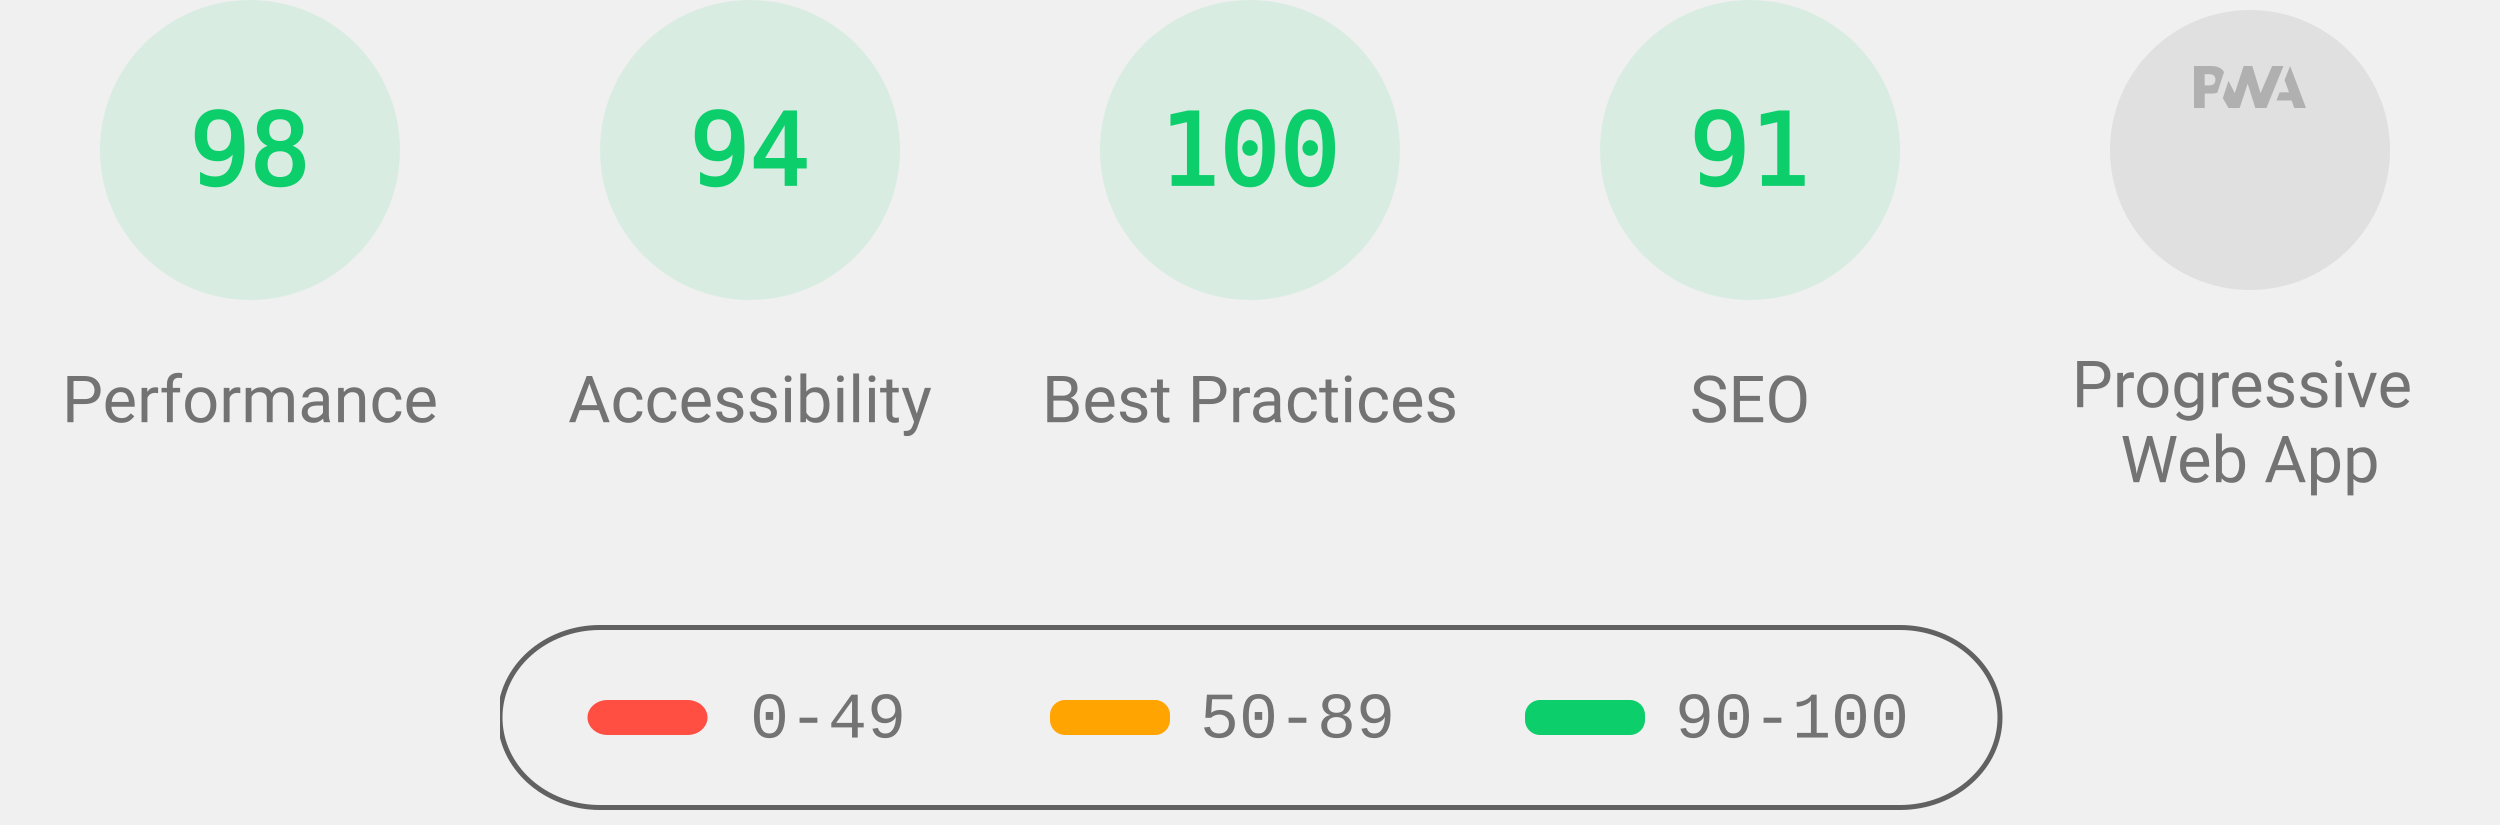
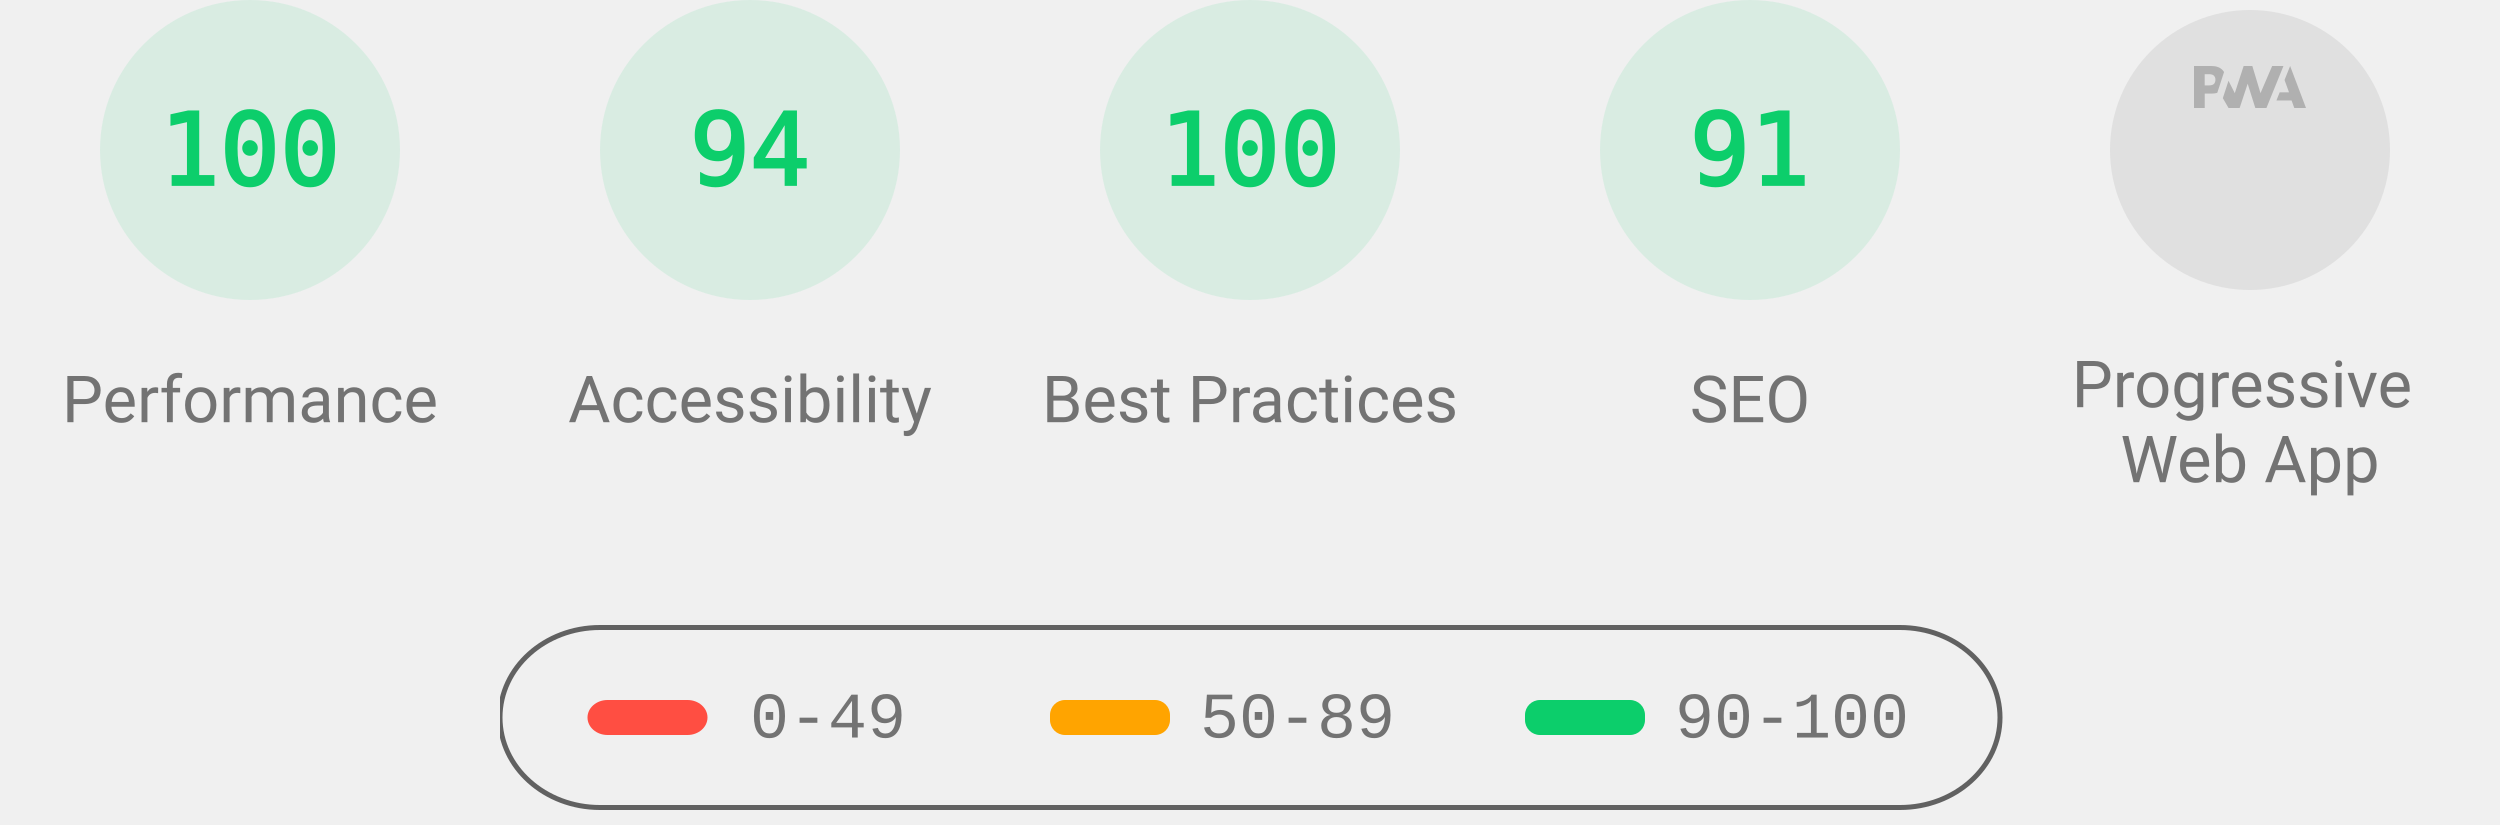
<svg xmlns="http://www.w3.org/2000/svg" class="theme--agnostic" fill="none" width="1000" height="330">
  <style>
			.gauge-base {
				opacity: 0.1
			}

			.gauge-arc {
				fill: none;
				animation-delay: 250ms;
				stroke-linecap: round;
				transform: rotate(-90deg);
				transform-origin: 100px 60px;
				animation: load-gauge 1s ease forwards
			}

			.guage-text {
				font-size: 40px;
				font-family: monospace;
				text-align: center
			}

			.guage-red {
				color: #ff4e42;
				fill: #ff4e42;
				stroke: #ff4e42
			}
			.guage-orange {
				color: #ffa400;
				fill: #ffa400;
				stroke: #ffa400
			}
			.guage-green {
				color: #0cce6b;
				fill: #0cce6b;
				stroke: #0cce6b
			}
			.theme--agnostic .guage-undefined {
				color: #5c5c5c;
				fill: #5c5c5c;
				stroke: #5c5c5c
			}
			.theme--light .guage-undefined {
				color: #1e1e1e;
				fill: #1e1e1e;
				stroke: #1e1e1e
			}
			.theme--dark .guage-undefined {
				color: #f5f5f5;
				fill: #f5f5f5;
				stroke: #f5f5f5
			}

			.guage-title {
				stroke: none;
				font-size: 26px;
				line-height: 26px;
				font-family: Roboto, Halvetica, Arial, sans-serif
			}
			.metric.guage-title {
				font-family: 'Courier New', Courier, monospace
			}
			.theme--agnostic .guage-title {
				color: #737373;
				fill: #737373
			}
			.theme--light .guage-title {
				color: #212121;
				fill: #212121
			}
			.theme--dark .guage-title {
				color: #f5f5f5;
				fill: #f5f5f5
			}

			@keyframes load-gauge {
				from {
					stroke-dasharray: 0 352.858
				}
			}
			.lh-gauge--pwa__disc {
				fill: #e0e0e0
			}
			.lh-gauge--pwa__logo {
				position: relative;
				fill: #b0b0b0
			}
			.lh-gauge--pwa__invisible {
				display: none
			}
			.lh-gauge--pwa__visible {
				display: inline
			}
			.guage-invisible {
				display: none
			}
			.lh-gauge--pwa__logo--primary-color {
				fill: #304ffe
			}
			.theme--agnostic .lh-gauge--pwa__logo--secondary-color {
				fill: #787878
			}
			.theme--light .lh-gauge--pwa__logo--secondary-color {
				fill: #3d3d3d
			}
			.theme--dark .lh-gauge--pwa__logo--secondary-color {
				fill: #d8b6b6
			}
			.theme--light #svg_2 {
				stroke: #00000022
			}
			.theme--agnostic #svg_2 {
				stroke: #616161
			}
			.theme--light #svg_2 {
				stroke: #00000022
			}
			.theme--dark #svg_2 {
				stroke: #f5f5f566
			}
		</style>
  <svg class="guage-div guage-perf guage-green" viewBox="0 0 200 200" width="200" height="200" x="0" y="0">
    <circle class="gauge-base" r="56" cx="100" cy="60" stroke-width="8" />
-     <circle class="gauge-arc guage-arc-1" r="56" cx="100" cy="60" stroke-width="8" style="stroke-dasharray: 344.821, 351.858;" />
-     <text class="guage-text" x="100px" y="60px" alignment-baseline="central" dominant-baseline="central" text-anchor="middle">98</text>
+     <circle class="gauge-arc guage-arc-1" r="56" cx="100" cy="60" stroke-width="8" style="stroke-dasharray: 351.858, 351.858;" />
+     <text class="guage-text" x="100px" y="60px" alignment-baseline="central" dominant-baseline="central" text-anchor="middle">100</text>
    <text class="guage-title" x="100px" y="160px" alignment-baseline="central" dominant-baseline="central" text-anchor="middle">Performance</text>
  </svg>,<svg class="guage-div guage-perf guage-green" viewBox="0 0 200 200" width="200" height="200" x="200" y="0">
    <circle class="gauge-base" r="56" cx="100" cy="60" stroke-width="8" />
    <circle class="gauge-arc guage-arc-1" r="56" cx="100" cy="60" stroke-width="8" style="stroke-dasharray: 330.747, 351.858;" />
    <text class="guage-text" x="100px" y="60px" alignment-baseline="central" dominant-baseline="central" text-anchor="middle">94</text>
    <text class="guage-title" x="100px" y="160px" alignment-baseline="central" dominant-baseline="central" text-anchor="middle">Accessibility</text>
  </svg>,<svg class="guage-div guage-perf guage-green" viewBox="0 0 200 200" width="200" height="200" x="400" y="0">
    <circle class="gauge-base" r="56" cx="100" cy="60" stroke-width="8" />
    <circle class="gauge-arc guage-arc-1" r="56" cx="100" cy="60" stroke-width="8" style="stroke-dasharray: 351.858, 351.858;" />
    <text class="guage-text" x="100px" y="60px" alignment-baseline="central" dominant-baseline="central" text-anchor="middle">100</text>
    <text class="guage-title" x="100px" y="160px" alignment-baseline="central" dominant-baseline="central" text-anchor="middle">Best Practices</text>
  </svg>,<svg class="guage-div guage-perf guage-green" viewBox="0 0 200 200" width="200" height="200" x="600" y="0">
    <circle class="gauge-base" r="56" cx="100" cy="60" stroke-width="8" />
    <circle class="gauge-arc guage-arc-1" r="56" cx="100" cy="60" stroke-width="8" style="stroke-dasharray: 320.191, 351.858;" />
    <text class="guage-text" x="100px" y="60px" alignment-baseline="central" dominant-baseline="central" text-anchor="middle">91</text>
    <text class="guage-title" x="100px" y="160px" alignment-baseline="central" dominant-baseline="central" text-anchor="middle">SEO</text>
  </svg>,<svg class="guage-div guage-pwa" viewBox="0 0 200 200" width="200" height="200" x="800" y="0">
    <svg viewBox="0 0 60 60" width="112" height="112" x="44" y="4">
      <defs>
        <linearGradient id="lh-gauge--pwa__check-circle__gradient-0" x1="50%" y1="0%" x2="50%" y2="100%">
          <stop stop-color="#00C852" offset="0%" />
          <stop stop-color="#009688" offset="100%" />
        </linearGradient>
        <linearGradient id="lh-gauge--pwa__installable__shadow-gradient-0" x1="76.056%" x2="24.111%" y1="82.995%" y2="24.735%">
          <stop stop-color="#A5D6A7" offset="0%" />
          <stop stop-color="#80CBC4" offset="100%" />
        </linearGradient>
        <linearGradient id="lh-gauge--pwa__fast-reliable__shadow-gradient-0" x1="76.056%" y1="82.995%" x2="25.678%" y2="26.493%">
          <stop stop-color="#64B5F6" offset="0%" />
          <stop stop-color="#2979FF" offset="100%" />
        </linearGradient>
        <g id="lh-gauge--pwa__fast-reliable-badge-0">
          <circle fill="#FFFFFF" cx="10" cy="10" r="10" />
          <path fill="#304FFE" d="M10 3.58l5.25 2.34v3.5c0 3.23-2.24 6.26-5.25 7-3.01-.74-5.25-3.77-5.25-7v-3.5L10 3.58zm-.47 10.74l2.76-4.83.03-.07c.04-.08 0-.24-.22-.24h-1.64l.47-3.26h-.47l-2.7 4.77c-.02.01.05-.1-.04.05-.09.16-.1.31.18.31h1.63l-.47 3.27h.47z" />
        </g>
        <g id="lh-gauge--pwa__installable-badge-0">
          <circle fill="#FFFFFF" cx="10" cy="10" r="10" />
          <path fill="#009688" d="M10 4.167A5.835 5.835 0 0 0 4.167 10 5.835 5.835 0 0 0 10 15.833 5.835 5.835 0 0 0 15.833 10 5.835 5.835 0 0 0 10 4.167zm2.917 6.416h-2.334v2.334H9.417v-2.334H7.083V9.417h2.334V7.083h1.166v2.334h2.334v1.166z" />
        </g>
      </defs>
      <g stroke="none" fill-rule="nonzero">
        <circle class="lh-gauge--pwa__disc" cx="30" cy="30" r="30" />
        <g class="lh-gauge--pwa__logo">
          <path d="M35.66 19.39l.7-1.75h2L37.4 15 38.6 12l3.4 9h-2.51l-.58-1.61z" />
          <path d="M33.52 21l3.65-9h-2.42l-2.5 5.82L30.5 12h-1.86l-1.9 5.82-1.35-2.65-1.21 3.72L25.4 21h2.38l1.72-5.2 1.64 5.2z" />
          <path fill-rule="nonzero" d="M20.3 17.91h1.48c.45 0 .85-.05 1.2-.15l.39-1.18 1.07-3.3a2.64 2.64 0 0 0-.28-.37c-.55-.6-1.36-.91-2.42-.91H18v9h2.3V17.9zm1.96-3.84c.22.22.33.5.33.87 0 .36-.1.65-.29.87-.2.23-.59.35-1.15.35h-.86v-2.41h.87c.52 0 .89.1 1.1.32z" />
        </g>
        <rect class="lh-gauge--pwa__component lh-gauge--pwa__na-line lh-gauge--pwa__invisible" fill="#FFFFFF" x="20" y="32" width="20" height="4" rx="2" />
        <g class="lh-gauge--pwa__component lh-gauge--pwa__fast-reliable-badge lh-gauge--pwa__invisible" transform="translate(20, 29)">
          <path fill="url(#lh-gauge--pwa__fast-reliable__shadow-gradient-0)" d="M33.63 19.49A30 30 0 0 1 16.2 30.36L3 17.14 17.14 3l16.49 16.49z" />
          <use href="#lh-gauge--pwa__fast-reliable-badge-0" />
        </g>
        <g class="lh-gauge--pwa__component lh-gauge--pwa__installable-badge lh-gauge--pwa__invisible" transform="translate(20, 29)">
          <path fill="url(#lh-gauge--pwa__installable__shadow-gradient-0)" d="M33.629 19.487c-4.272 5.453-10.391 9.39-17.415 10.869L3 17.142 17.142 3 33.63 19.487z" />
          <use href="#lh-gauge--pwa__installable-badge-0" />
        </g>
        <g class="lh-gauge--pwa__component lh-gauge--pwa__fast-reliable-installable-badges lh-gauge--pwa__invisible">
          <g transform="translate(8, 29)">
            <path fill="url(#lh-gauge--pwa__fast-reliable__shadow-gradient-0)" d="M16.321 30.463L3 17.143 17.142 3l22.365 22.365A29.864 29.864 0 0 1 22 31c-1.942 0-3.84-.184-5.679-.537z" />
            <use href="#lh-gauge--pwa__fast-reliable-badge-0" />
          </g>
          <g transform="translate(32, 29)">
            <path fill="url(#lh-gauge--pwa__installable__shadow-gradient-0)" d="M25.982 11.84a30.107 30.107 0 0 1-13.08 15.203L3 17.143 17.142 3l8.84 8.84z" />
            <use href="#lh-gauge--pwa__installable-badge-0" />
          </g>
        </g>
        <g class="lh-gauge--pwa__component lh-gauge--pwa__check-circle lh-gauge--pwa__invisible" transform="translate(18, 28)">
          <circle fill="#FFFFFF" cx="12" cy="12" r="12" />
          <path fill="url(#lh-gauge--pwa__check-circle__gradient-0)" d="M12 2a10 10 0 1 0 0 20 10 10 0 0 0 0-20zm-2 15l-5-5 1.41-1.41L10 14.17l7.59-7.59L19 8l-9 9z" />
        </g>
      </g>
    </svg>
    <text class="guage-title" y="160px" alignment-baseline="central" dominant-baseline="central" text-anchor="middle">
      <tspan x="100px" dy="-6px">Progressive</tspan>
      <tspan x="100px" dy="30px">Web App</tspan>
    </text>
  </svg>
  <svg width="604" height="76" x="200" y="250">
    <g>
      <rect fill="none" id="canvas_background" height="80" width="604" y="-1" x="-1" />
      <g display="none" overflow="visible" y="0" x="0" height="100%" width="100%" id="canvasGrid">
        <rect fill="url(#gridpattern)" stroke-width="0" y="0" x="0" height="100%" width="100%" />
      </g>
    </g>
    <g>
      <rect fill-opacity="0" stroke-width="2" rx="40" id="svg_2" height="72" width="600" y="1" x="0" fill="#000000" />
      <rect stroke="#000" rx="8" id="svg_3" height="14" width="48" y="30" x="35" stroke-opacity="null" stroke-width="0" fill="#ff4e42" />
      <rect stroke="#000" rx="6" id="svg_4" height="14" width="48" y="30" x="220" stroke-opacity="null" stroke-width="0" fill="#ffa400" />
      <rect stroke="#000" rx="6" id="svg_5" height="14" width="48" y="30" x="410" stroke-opacity="null" stroke-width="0" fill="#0cce6b" />
      <text class="metric guage-title" xml:space="preserve" text-anchor="start" font-size="26" id="svg_6" y="45" x="100" stroke-opacity="null" stroke-width="0" stroke="#000">0-49</text>
      <text class="metric guage-title" xml:space="preserve" text-anchor="start" font-size="26" id="svg_7" y="45" x="280" stroke-opacity="null" stroke-width="0" stroke="#000">50-89</text>
      <text class="metric guage-title" xml:space="preserve" text-anchor="start" font-size="26" id="svg_8" y="45" x="470" stroke-opacity="null" stroke-width="0" stroke="#000">90-100</text>
    </g>
  </svg>
</svg>
